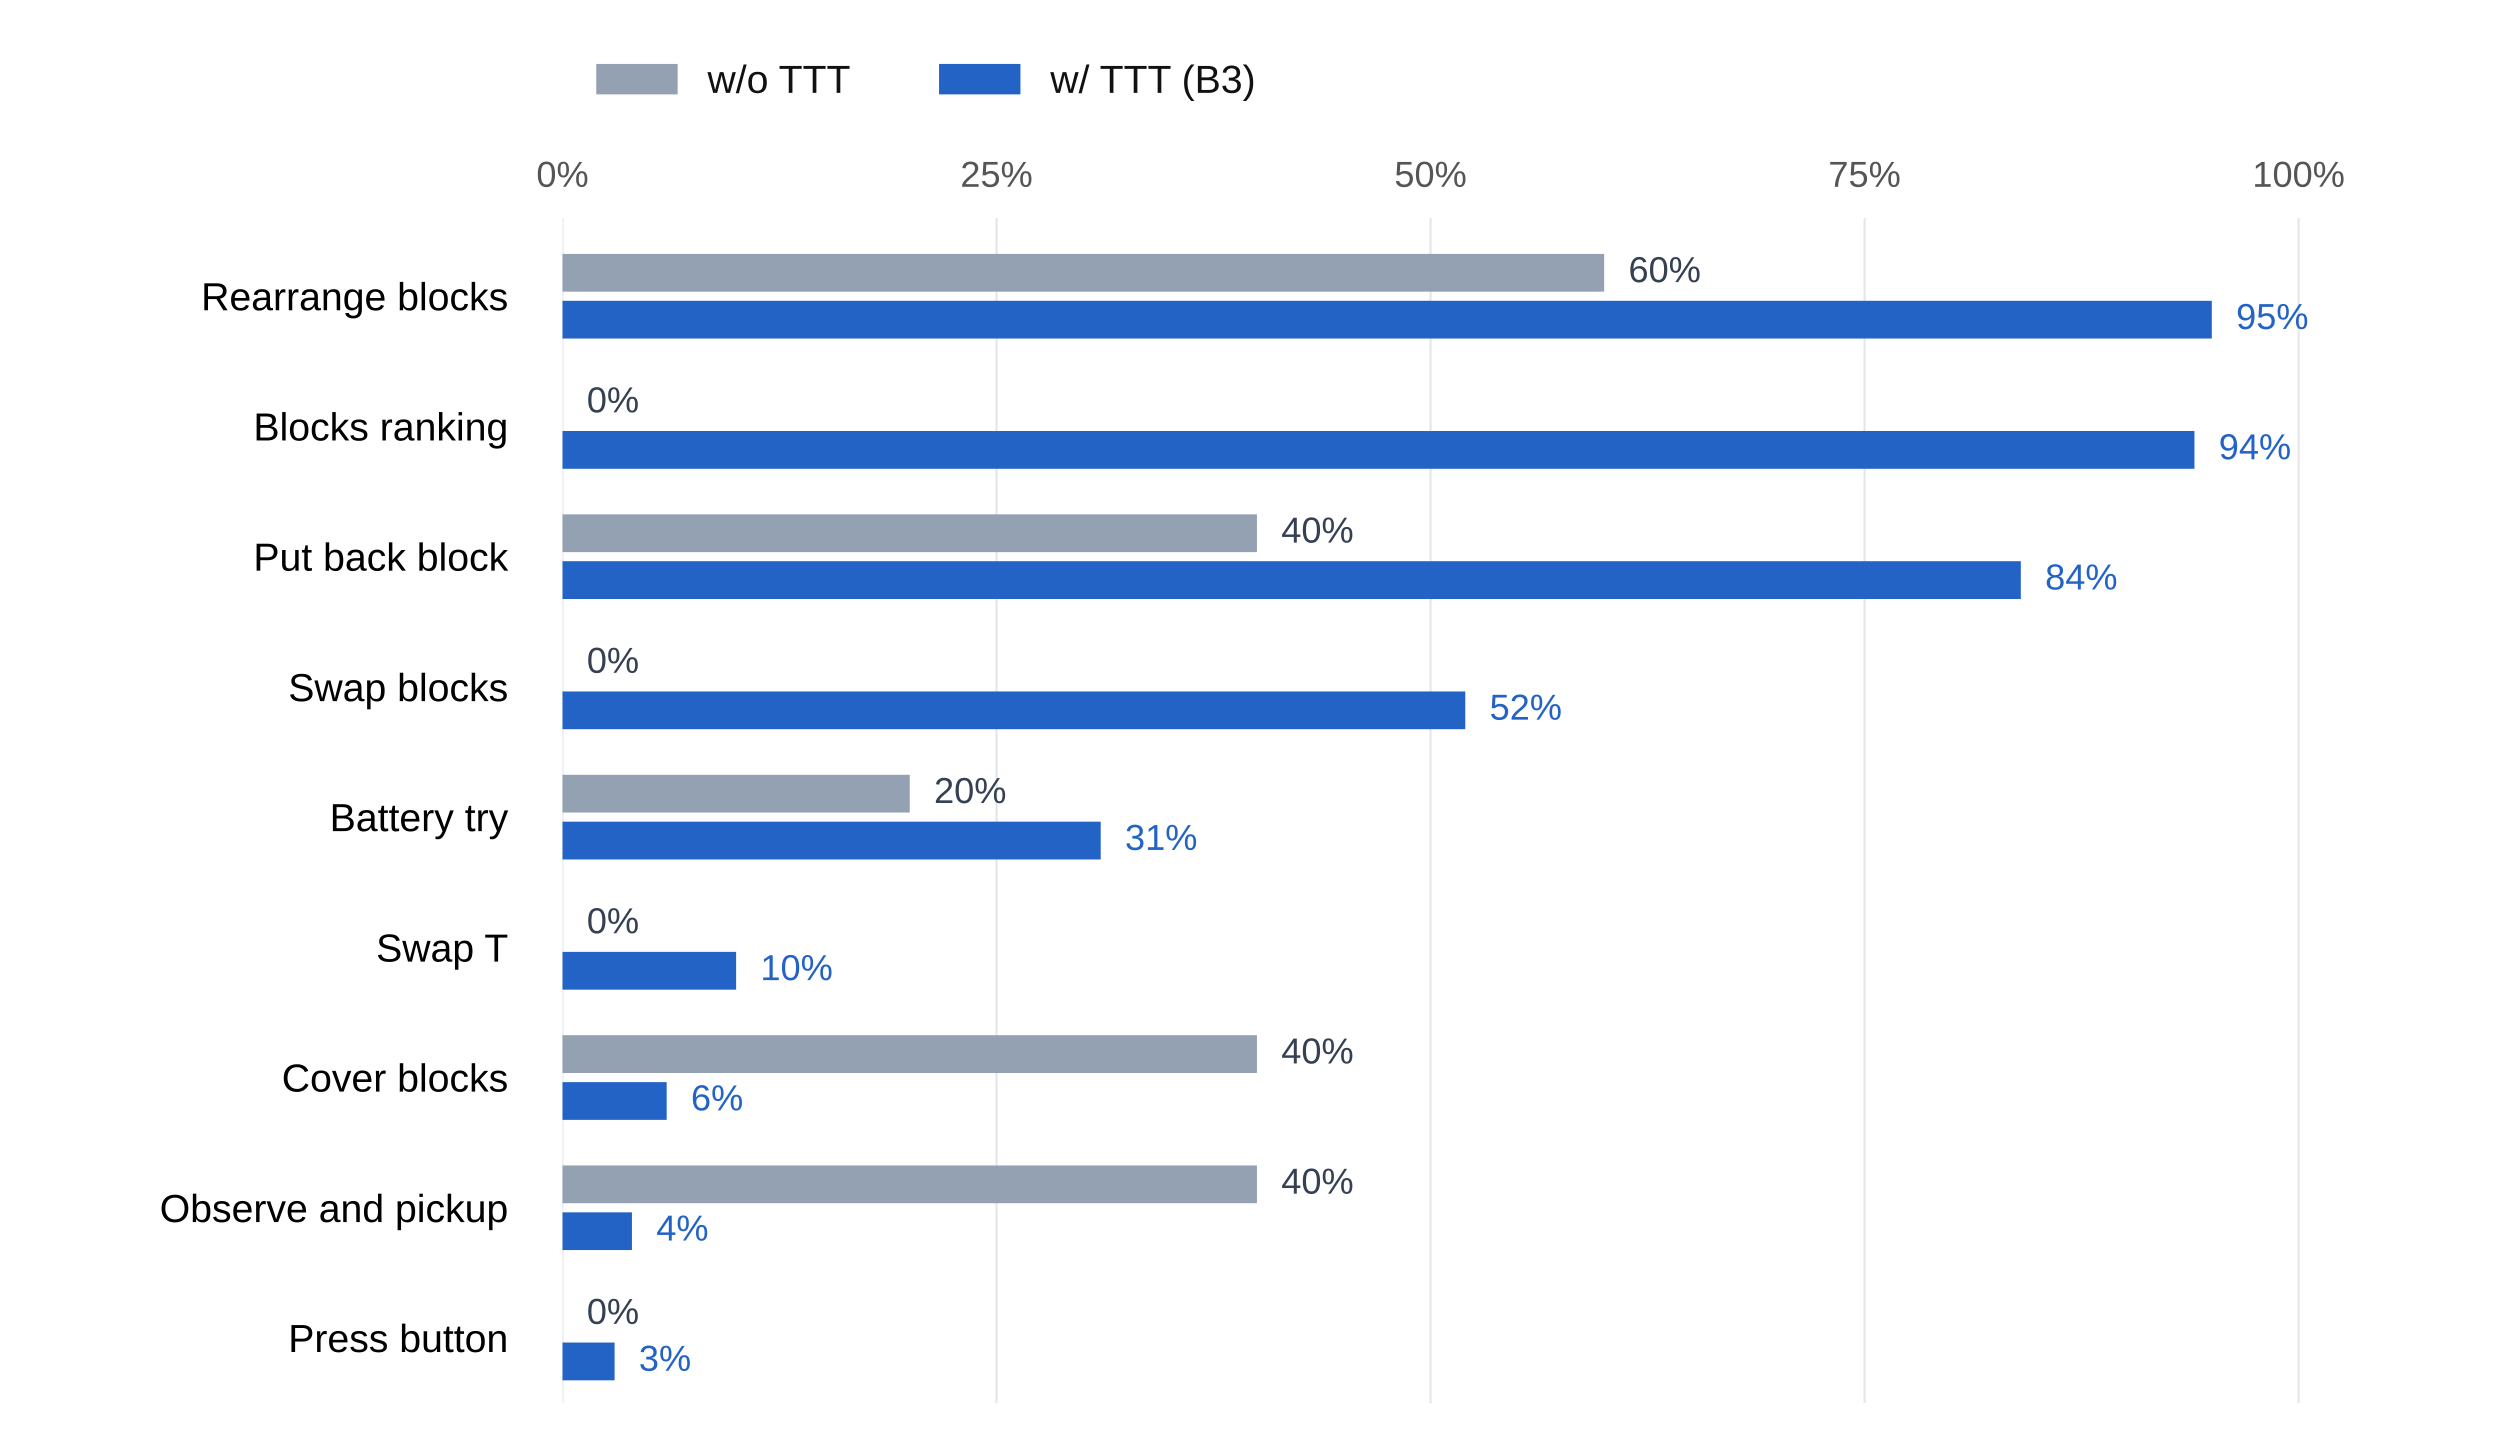
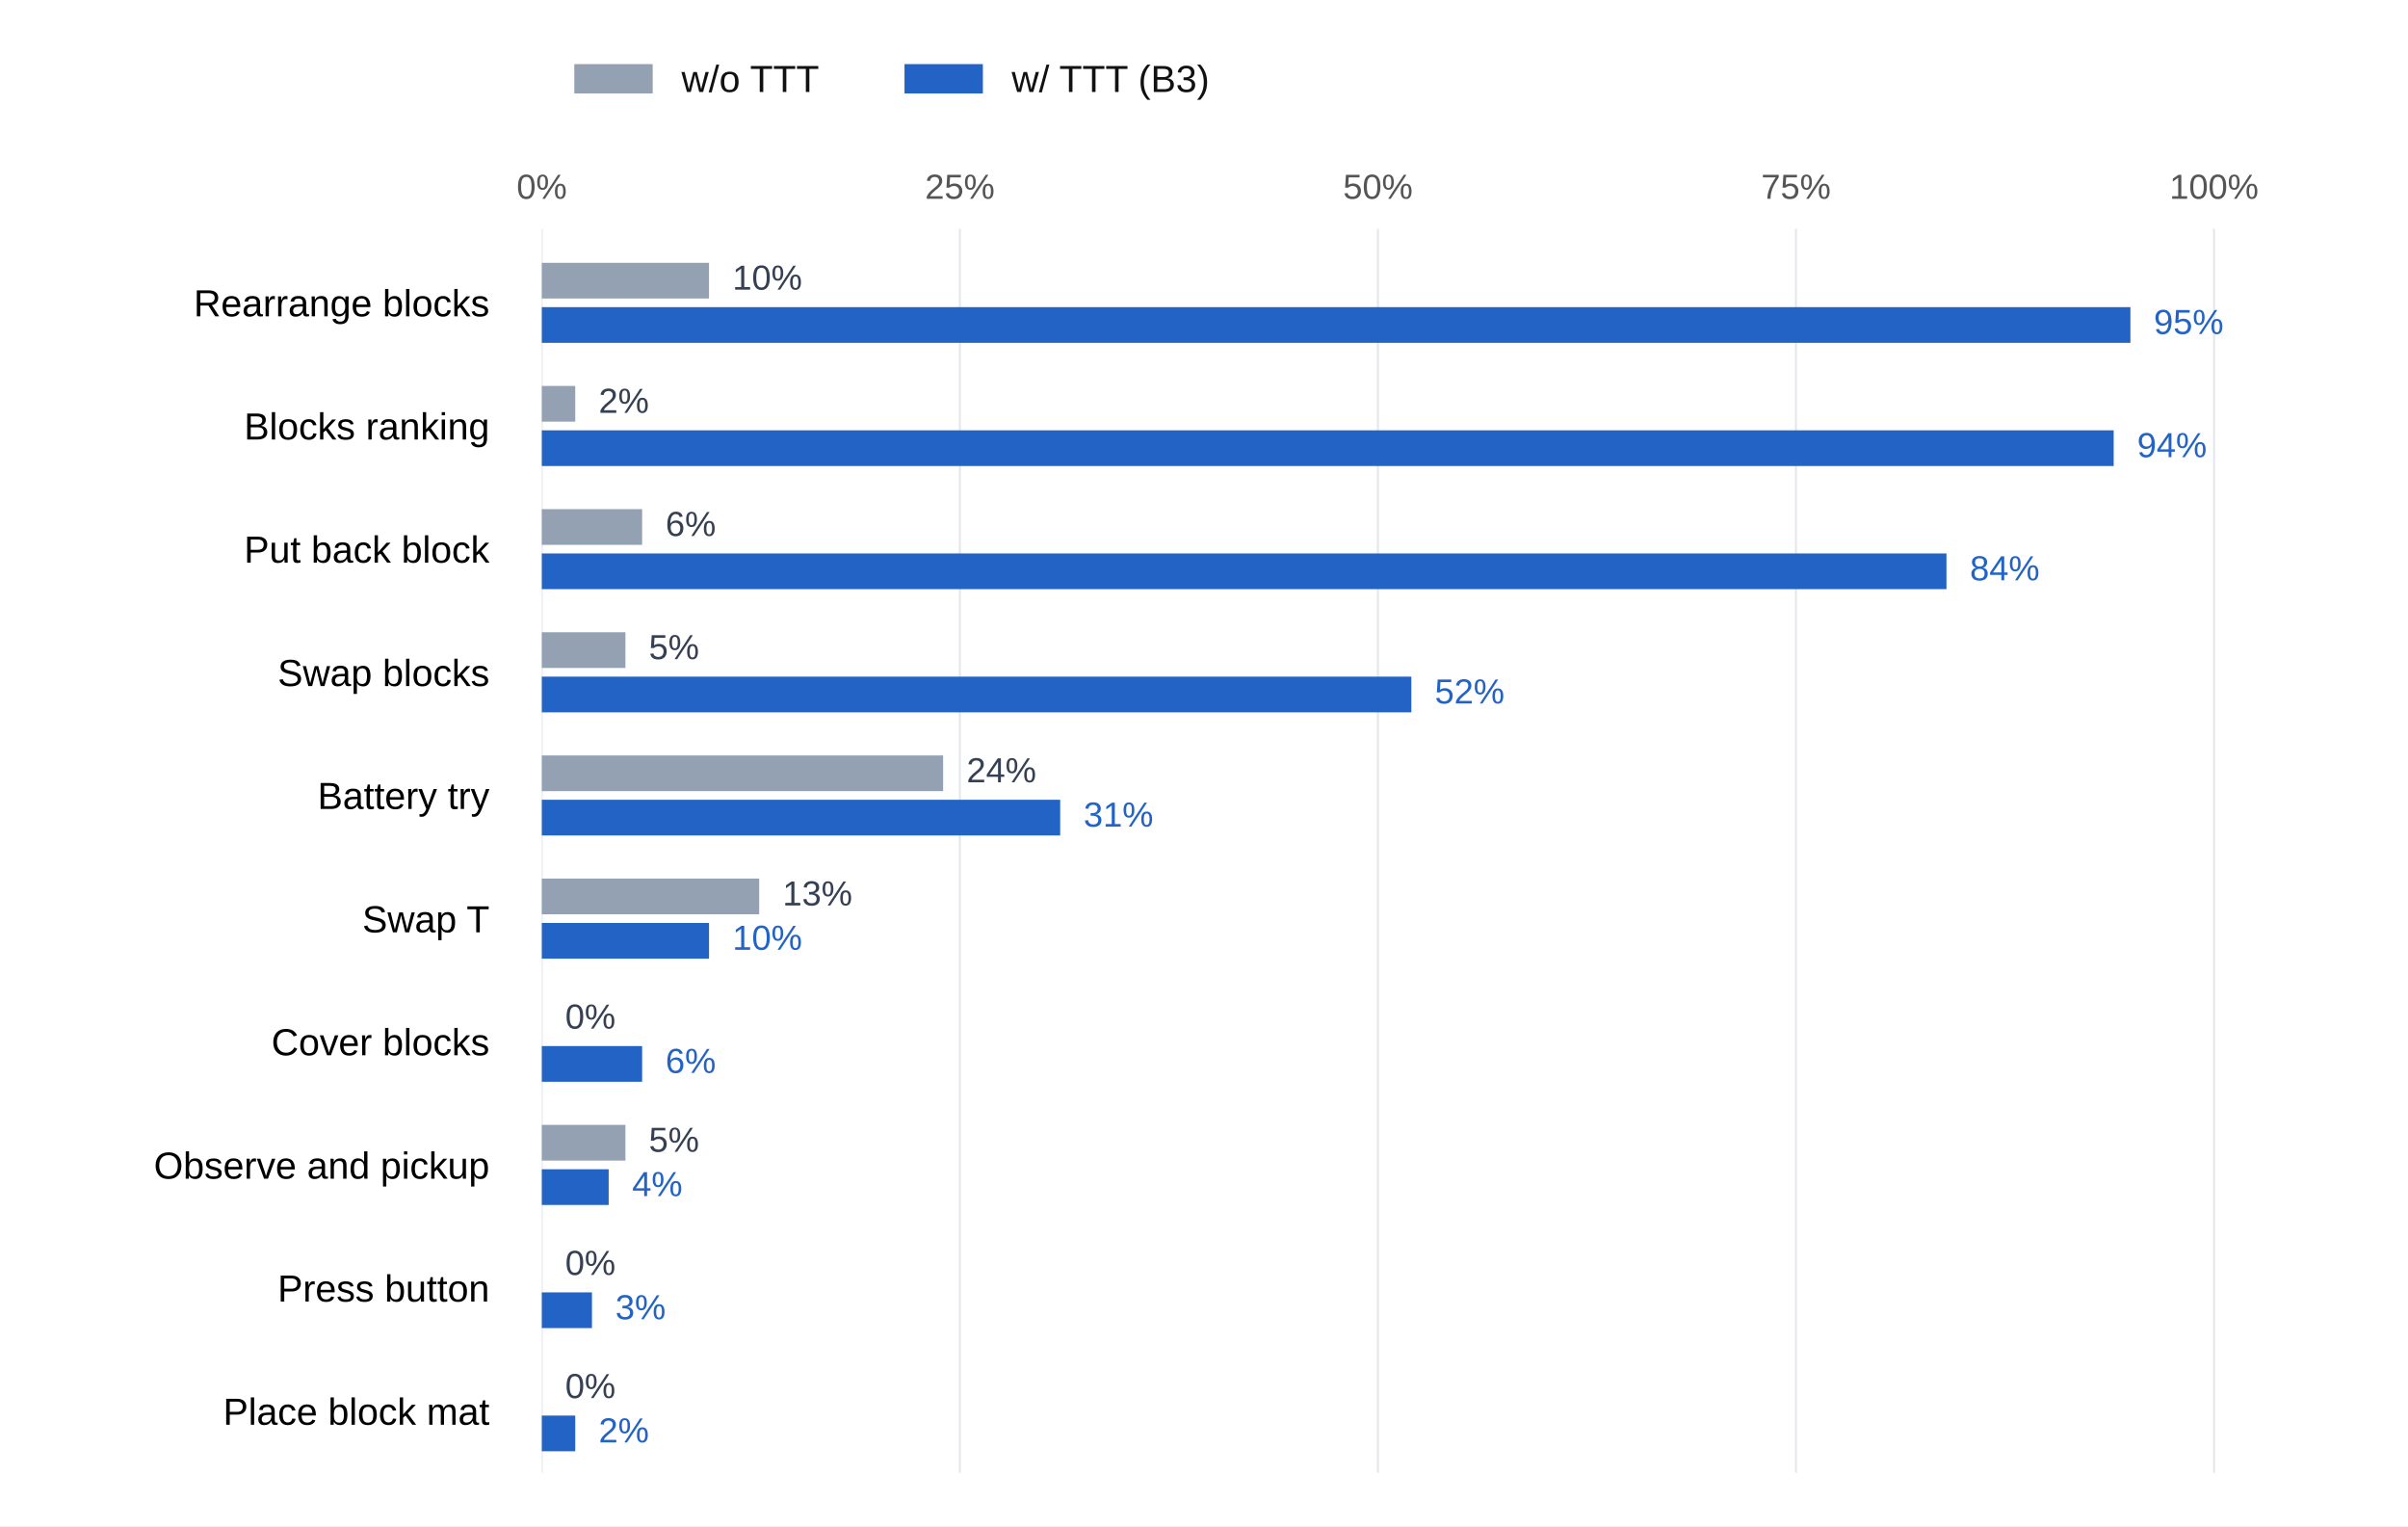
- <svg xmlns="http://www.w3.org/2000/svg" width="829.44pt" height="482.4pt" viewBox="0 0 829.44 482.4" version="1.1">
+ <svg xmlns="http://www.w3.org/2000/svg" width="829.44pt" height="525.6pt" viewBox="0 0 829.44 525.6" version="1.1">
  <defs>
    <style type="text/css">*{stroke-linejoin: round; stroke-linecap: butt}</style>
  </defs>
  <g id="figure_1">
    <g id="patch_1">
-       <path d="M 0 482.4  L 829.44 482.4  L 829.44 0  L 0 0  z " style="fill: #ffffff" />
+       <path d="M 0 525.6  L 829.44 525.6  L 829.44 0  L 0 0  z " style="fill: #ffffff" />
    </g>
    <g id="axes_1">
      <g id="patch_2">
-         <path d="M 186.624 465.516  L 808.704 465.516  L 808.704 72.36  L 186.624 72.36  z " style="fill: #ffffff" />
+         <path d="M 186.624 507.204  L 808.704 507.204  L 808.704 78.84  L 186.624 78.84  z " style="fill: #ffffff" />
      </g>
      <g id="matplotlib.axis_1">
        <g id="xtick_1">
          <g id="line2d_1">
-             <path d="M 186.624 465.516  L 186.624 72.36  " clip-path="url(#p7ff05d1c90)" style="fill: none; stroke: #e3e6eb; stroke-width: 0.7; stroke-linecap: square" />
+             <path d="M 186.624 507.204  L 186.624 78.84  " clip-path="url(#p28e62c3cc9)" style="fill: none; stroke: #e3e6eb; stroke-width: 0.7; stroke-linecap: square" />
          </g>
          <g id="line2d_2" />
          <g id="text_1">
-             <text style="fill: #555555; font: 12px 'Arial'; text-anchor: middle" x="186.624" y="61.975" transform="rotate(-0 186.624 61.975)">0%</text>
+             <text style="fill: #555555; font: 12px 'Arial'; text-anchor: middle" x="186.624" y="68.455" transform="rotate(-0 186.624 68.455)">0%</text>
          </g>
        </g>
        <g id="xtick_2">
          <g id="line2d_3">
-             <path d="M 330.624 465.516  L 330.624 72.36  " clip-path="url(#p7ff05d1c90)" style="fill: none; stroke: #e3e6eb; stroke-width: 0.7; stroke-linecap: square" />
+             <path d="M 330.624 507.204  L 330.624 78.84  " clip-path="url(#p28e62c3cc9)" style="fill: none; stroke: #e3e6eb; stroke-width: 0.7; stroke-linecap: square" />
          </g>
          <g id="line2d_4" />
          <g id="text_2">
-             <text style="fill: #555555; font: 12px 'Arial'; text-anchor: middle" x="330.624" y="61.975" transform="rotate(-0 330.624 61.975)">25%</text>
+             <text style="fill: #555555; font: 12px 'Arial'; text-anchor: middle" x="330.624" y="68.455" transform="rotate(-0 330.624 68.455)">25%</text>
          </g>
        </g>
        <g id="xtick_3">
          <g id="line2d_5">
-             <path d="M 474.624 465.516  L 474.624 72.36  " clip-path="url(#p7ff05d1c90)" style="fill: none; stroke: #e3e6eb; stroke-width: 0.7; stroke-linecap: square" />
+             <path d="M 474.624 507.204  L 474.624 78.84  " clip-path="url(#p28e62c3cc9)" style="fill: none; stroke: #e3e6eb; stroke-width: 0.7; stroke-linecap: square" />
          </g>
          <g id="line2d_6" />
          <g id="text_3">
-             <text style="fill: #555555; font: 12px 'Arial'; text-anchor: middle" x="474.624" y="61.975" transform="rotate(-0 474.624 61.975)">50%</text>
+             <text style="fill: #555555; font: 12px 'Arial'; text-anchor: middle" x="474.624" y="68.455" transform="rotate(-0 474.624 68.455)">50%</text>
          </g>
        </g>
        <g id="xtick_4">
          <g id="line2d_7">
-             <path d="M 618.624 465.516  L 618.624 72.36  " clip-path="url(#p7ff05d1c90)" style="fill: none; stroke: #e3e6eb; stroke-width: 0.7; stroke-linecap: square" />
+             <path d="M 618.624 507.204  L 618.624 78.84  " clip-path="url(#p28e62c3cc9)" style="fill: none; stroke: #e3e6eb; stroke-width: 0.7; stroke-linecap: square" />
          </g>
          <g id="line2d_8" />
          <g id="text_4">
-             <text style="fill: #555555; font: 12px 'Arial'; text-anchor: middle" x="618.624" y="61.975" transform="rotate(-0 618.624 61.975)">75%</text>
+             <text style="fill: #555555; font: 12px 'Arial'; text-anchor: middle" x="618.624" y="68.455" transform="rotate(-0 618.624 68.455)">75%</text>
          </g>
        </g>
        <g id="xtick_5">
          <g id="line2d_9">
-             <path d="M 762.624 465.516  L 762.624 72.36  " clip-path="url(#p7ff05d1c90)" style="fill: none; stroke: #e3e6eb; stroke-width: 0.7; stroke-linecap: square" />
+             <path d="M 762.624 507.204  L 762.624 78.84  " clip-path="url(#p28e62c3cc9)" style="fill: none; stroke: #e3e6eb; stroke-width: 0.7; stroke-linecap: square" />
          </g>
          <g id="line2d_10" />
          <g id="text_5">
-             <text style="fill: #555555; font: 12px 'Arial'; text-anchor: middle" x="762.624" y="61.975" transform="rotate(-0 762.624 61.975)">100%</text>
+             <text style="fill: #555555; font: 12px 'Arial'; text-anchor: middle" x="762.624" y="68.455" transform="rotate(-0 762.624 68.455)">100%</text>
          </g>
        </g>
      </g>
      <g id="matplotlib.axis_2">
        <g id="ytick_1">
          <g id="line2d_11" />
          <g id="text_6">
-             <text style="font: 13px 'Arial'; text-anchor: end" x="168.624" y="102.935" transform="rotate(-0 168.624 102.935)">Rearrange blocks</text>
+             <text style="font: 13px 'Arial'; text-anchor: end" x="168.624" y="108.94" transform="rotate(-0 168.624 108.9399)">Rearrange blocks</text>
          </g>
        </g>
        <g id="ytick_2">
          <g id="line2d_12" />
          <g id="text_7">
-             <text style="font: 13px 'Arial'; text-anchor: end" x="168.624" y="146.139" transform="rotate(-0 168.624 146.1389)">Blocks ranking</text>
+             <text style="font: 13px 'Arial'; text-anchor: end" x="168.624" y="151.352" transform="rotate(-0 168.624 151.3522)">Blocks ranking</text>
          </g>
        </g>
        <g id="ytick_3">
          <g id="line2d_13" />
          <g id="text_8">
-             <text style="font: 13px 'Arial'; text-anchor: end" x="168.624" y="189.343" transform="rotate(-0 168.624 189.3429)">Put back block</text>
+             <text style="font: 13px 'Arial'; text-anchor: end" x="168.624" y="193.764" transform="rotate(-0 168.624 193.7645)">Put back block</text>
          </g>
        </g>
        <g id="ytick_4">
          <g id="line2d_14" />
          <g id="text_9">
-             <text style="font: 13px 'Arial'; text-anchor: end" x="168.624" y="232.626" transform="rotate(-0 168.624 232.626)">Swap blocks</text>
+             <text style="font: 13px 'Arial'; text-anchor: end" x="168.624" y="236.256" transform="rotate(-0 168.624 236.256)">Swap blocks</text>
          </g>
        </g>
        <g id="ytick_5">
          <g id="line2d_15" />
          <g id="text_10">
-             <text style="font: 13px 'Arial'; text-anchor: end" x="168.624" y="275.751" transform="rotate(-0 168.624 275.7508)">Battery try</text>
+             <text style="font: 13px 'Arial'; text-anchor: end" x="168.624" y="278.589" transform="rotate(-0 168.624 278.5891)">Battery try</text>
          </g>
        </g>
        <g id="ytick_6">
          <g id="line2d_16" />
          <g id="text_11">
-             <text style="font: 13px 'Arial'; text-anchor: end" x="168.624" y="319.034" transform="rotate(-0 168.624 319.034)">Swap T</text>
+             <text style="font: 13px 'Arial'; text-anchor: end" x="168.624" y="321.081" transform="rotate(-0 168.624 321.0805)">Swap T</text>
          </g>
        </g>
        <g id="ytick_7">
          <g id="line2d_17" />
          <g id="text_12">
-             <text style="font: 13px 'Arial'; text-anchor: end" x="168.624" y="362.159" transform="rotate(-0 168.624 362.1587)">Cover blocks</text>
+             <text style="font: 13px 'Arial'; text-anchor: end" x="168.624" y="363.414" transform="rotate(-0 168.624 363.4136)">Cover blocks</text>
          </g>
        </g>
        <g id="ytick_8">
          <g id="line2d_18" />
          <g id="text_13">
-             <text style="font: 13px 'Arial'; text-anchor: end" x="168.624" y="405.446" transform="rotate(-0 168.624 405.4459)">Observe and pickup</text>
+             <text style="font: 13px 'Arial'; text-anchor: end" x="168.624" y="405.909" transform="rotate(-0 168.624 405.9092)">Observe and pickup</text>
          </g>
        </g>
        <g id="ytick_9">
          <g id="line2d_19" />
          <g id="text_14">
-             <text style="font: 13px 'Arial'; text-anchor: end" x="168.624" y="448.567" transform="rotate(-0 168.624 448.5666)">Press button</text>
+             <text style="font: 13px 'Arial'; text-anchor: end" x="168.624" y="448.238" transform="rotate(-0 168.624 448.2382)">Press button</text>
+           </g>
+         </g>
+         <g id="ytick_10">
+           <g id="line2d_20" />
+           <g id="text_15">
+             <text style="font: 13px 'Arial'; text-anchor: end" x="168.624" y="490.65" transform="rotate(-0 168.624 490.6504)">Place block mat</text>
          </g>
        </g>
      </g>
      <g id="patch_3">
-         <path d="M 186.624 84.241  L 532.224 84.241  L 532.224 96.77  L 186.624 96.77  z " clip-path="url(#p7ff05d1c90)" style="fill: #93a1b2" />
+         <path d="M 186.624 90.503  L 244.224 90.503  L 244.224 102.803  L 186.624 102.803  z " clip-path="url(#p28e62c3cc9)" style="fill: #93a1b2" />
      </g>
      <g id="patch_4">
-         <path d="M 186.624 99.795  L 733.824 99.795  L 733.824 112.324  L 186.624 112.324  z " clip-path="url(#p7ff05d1c90)" style="fill: #2363c6" />
+         <path d="M 186.624 105.772  L 733.824 105.772  L 733.824 118.071  L 186.624 118.071  z " clip-path="url(#p28e62c3cc9)" style="fill: #2363c6" />
      </g>
      <g id="patch_5">
-         <path d="M 186.624 127.445  L 186.624 127.445  L 186.624 139.974  L 186.624 139.974  z " clip-path="url(#p7ff05d1c90)" style="fill: #93a1b2" />
+         <path d="M 186.624 132.916  L 198.144 132.916  L 198.144 145.215  L 186.624 145.215  z " clip-path="url(#p28e62c3cc9)" style="fill: #93a1b2" />
      </g>
      <g id="patch_6">
-         <path d="M 186.624 142.998  L 728.064 142.998  L 728.064 155.528  L 186.624 155.528  z " clip-path="url(#p7ff05d1c90)" style="fill: #2363c6" />
+         <path d="M 186.624 148.184  L 728.064 148.184  L 728.064 160.484  L 186.624 160.484  z " clip-path="url(#p28e62c3cc9)" style="fill: #2363c6" />
      </g>
      <g id="patch_7">
-         <path d="M 186.624 170.649  L 417.024 170.649  L 417.024 183.178  L 186.624 183.178  z " clip-path="url(#p7ff05d1c90)" style="fill: #93a1b2" />
+         <path d="M 186.624 175.328  L 221.184 175.328  L 221.184 187.627  L 186.624 187.627  z " clip-path="url(#p28e62c3cc9)" style="fill: #93a1b2" />
      </g>
      <g id="patch_8">
-         <path d="M 186.624 186.202  L 670.464 186.202  L 670.464 198.732  L 186.624 198.732  z " clip-path="url(#p7ff05d1c90)" style="fill: #2363c6" />
+         <path d="M 186.624 190.596  L 670.464 190.596  L 670.464 202.896  L 186.624 202.896  z " clip-path="url(#p28e62c3cc9)" style="fill: #2363c6" />
      </g>
      <g id="patch_9">
-         <path d="M 186.624 213.853  L 186.624 213.853  L 186.624 226.382  L 186.624 226.382  z " clip-path="url(#p7ff05d1c90)" style="fill: #93a1b2" />
+         <path d="M 186.624 217.74  L 215.424 217.74  L 215.424 230.04  L 186.624 230.04  z " clip-path="url(#p28e62c3cc9)" style="fill: #93a1b2" />
      </g>
      <g id="patch_10">
-         <path d="M 186.624 229.406  L 486.144 229.406  L 486.144 241.936  L 186.624 241.936  z " clip-path="url(#p7ff05d1c90)" style="fill: #2363c6" />
+         <path d="M 186.624 233.009  L 486.144 233.009  L 486.144 245.308  L 186.624 245.308  z " clip-path="url(#p28e62c3cc9)" style="fill: #2363c6" />
      </g>
      <g id="patch_11">
-         <path d="M 186.624 257.057  L 301.824 257.057  L 301.824 269.586  L 186.624 269.586  z " clip-path="url(#p7ff05d1c90)" style="fill: #93a1b2" />
+         <path d="M 186.624 260.152  L 324.864 260.152  L 324.864 272.452  L 186.624 272.452  z " clip-path="url(#p28e62c3cc9)" style="fill: #93a1b2" />
      </g>
      <g id="patch_12">
-         <path d="M 186.624 272.61  L 365.184 272.61  L 365.184 285.139  L 186.624 285.139  z " clip-path="url(#p7ff05d1c90)" style="fill: #2363c6" />
+         <path d="M 186.624 275.421  L 365.184 275.421  L 365.184 287.72  L 186.624 287.72  z " clip-path="url(#p28e62c3cc9)" style="fill: #2363c6" />
      </g>
      <g id="patch_13">
-         <path d="M 186.624 300.261  L 186.624 300.261  L 186.624 312.79  L 186.624 312.79  z " clip-path="url(#p7ff05d1c90)" style="fill: #93a1b2" />
+         <path d="M 186.624 302.565  L 261.504 302.565  L 261.504 314.864  L 186.624 314.864  z " clip-path="url(#p28e62c3cc9)" style="fill: #93a1b2" />
      </g>
      <g id="patch_14">
-         <path d="M 186.624 315.814  L 244.224 315.814  L 244.224 328.343  L 186.624 328.343  z " clip-path="url(#p7ff05d1c90)" style="fill: #2363c6" />
+         <path d="M 186.624 317.833  L 244.224 317.833  L 244.224 330.133  L 186.624 330.133  z " clip-path="url(#p28e62c3cc9)" style="fill: #2363c6" />
      </g>
      <g id="patch_15">
-         <path d="M 186.624 343.465  L 417.024 343.465  L 417.024 355.994  L 186.624 355.994  z " clip-path="url(#p7ff05d1c90)" style="fill: #93a1b2" />
+         <path d="M 186.624 344.977  L 186.624 344.977  L 186.624 357.277  L 186.624 357.277  z " clip-path="url(#p28e62c3cc9)" style="fill: #93a1b2" />
      </g>
      <g id="patch_16">
-         <path d="M 186.624 359.018  L 221.184 359.018  L 221.184 371.547  L 186.624 371.547  z " clip-path="url(#p7ff05d1c90)" style="fill: #2363c6" />
+         <path d="M 186.624 360.245  L 221.184 360.245  L 221.184 372.545  L 186.624 372.545  z " clip-path="url(#p28e62c3cc9)" style="fill: #2363c6" />
      </g>
      <g id="patch_17">
-         <path d="M 186.624 386.669  L 417.024 386.669  L 417.024 399.198  L 186.624 399.198  z " clip-path="url(#p7ff05d1c90)" style="fill: #93a1b2" />
+         <path d="M 186.624 387.389  L 215.424 387.389  L 215.424 399.689  L 186.624 399.689  z " clip-path="url(#p28e62c3cc9)" style="fill: #93a1b2" />
      </g>
      <g id="patch_18">
-         <path d="M 186.624 402.222  L 209.664 402.222  L 209.664 414.751  L 186.624 414.751  z " clip-path="url(#p7ff05d1c90)" style="fill: #2363c6" />
+         <path d="M 186.624 402.658  L 209.664 402.658  L 209.664 414.957  L 186.624 414.957  z " clip-path="url(#p28e62c3cc9)" style="fill: #2363c6" />
      </g>
      <g id="patch_19">
-         <path d="M 186.624 429.873  L 186.624 429.873  L 186.624 442.402  L 186.624 442.402  z " clip-path="url(#p7ff05d1c90)" style="fill: #93a1b2" />
+         <path d="M 186.624 429.802  L 186.624 429.802  L 186.624 442.101  L 186.624 442.101  z " clip-path="url(#p28e62c3cc9)" style="fill: #93a1b2" />
      </g>
      <g id="patch_20">
-         <path d="M 186.624 445.426  L 203.904 445.426  L 203.904 457.955  L 186.624 457.955  z " clip-path="url(#p7ff05d1c90)" style="fill: #2363c6" />
-       </g>
-       <g id="text_15">
-         <text style="fill: #354052; font: 500 12px 'Arial'; text-anchor: start" x="540.288" y="93.608" transform="rotate(-0 540.288 93.60785)">60%</text>
+         <path d="M 186.624 445.07  L 203.904 445.07  L 203.904 457.37  L 186.624 457.37  z " clip-path="url(#p28e62c3cc9)" style="fill: #2363c6" />
+       </g>
+       <g id="patch_21">
+         <path d="M 186.624 472.214  L 186.624 472.214  L 186.624 484.513  L 186.624 484.513  z " clip-path="url(#p28e62c3cc9)" style="fill: #93a1b2" />
+       </g>
+       <g id="patch_22">
+         <path d="M 186.624 487.482  L 198.144 487.482  L 198.144 499.782  L 186.624 499.782  z " clip-path="url(#p28e62c3cc9)" style="fill: #2363c6" />
      </g>
      <g id="text_16">
-         <text style="fill: #2363c6; font: 500 12px 'Arial'; text-anchor: start" x="741.888" y="109.161" transform="rotate(-0 741.888 109.1613)">95%</text>
+         <text style="fill: #354052; font: 500 12px 'Arial'; text-anchor: start" x="252.288" y="99.755" transform="rotate(-0 252.288 99.75534)">10%</text>
      </g>
      <g id="text_17">
-         <text style="fill: #354052; font: 500 12px 'Arial'; text-anchor: start" x="194.688" y="136.812" transform="rotate(-0 194.688 136.8118)">0%</text>
+         <text style="fill: #2363c6; font: 500 12px 'Arial'; text-anchor: start" x="741.888" y="115.024" transform="rotate(-0 741.888 115.0238)">95%</text>
      </g>
      <g id="text_18">
-         <text style="fill: #2363c6; font: 500 12px 'Arial'; text-anchor: start" x="736.128" y="152.365" transform="rotate(-0 736.128 152.3652)">94%</text>
+         <text style="fill: #354052; font: 500 12px 'Arial'; text-anchor: start" x="206.208" y="142.168" transform="rotate(-0 206.208 142.1676)">2%</text>
      </g>
      <g id="text_19">
-         <text style="fill: #354052; font: 500 12px 'Arial'; text-anchor: start" x="425.088" y="180.016" transform="rotate(-0 425.088 180.0158)">40%</text>
+         <text style="fill: #2363c6; font: 500 12px 'Arial'; text-anchor: start" x="736.128" y="157.436" transform="rotate(-0 736.128 157.436)">94%</text>
      </g>
      <g id="text_20">
-         <text style="fill: #2363c6; font: 500 12px 'Arial'; text-anchor: start" x="678.528" y="195.569" transform="rotate(-0 678.528 195.5692)">84%</text>
+         <text style="fill: #354052; font: 500 12px 'Arial'; text-anchor: start" x="229.248" y="184.58" transform="rotate(-0 229.248 184.5799)">6%</text>
      </g>
      <g id="text_21">
-         <text style="fill: #354052; font: 500 12px 'Arial'; text-anchor: start" x="194.688" y="223.22" transform="rotate(-0 194.688 223.2197)">0%</text>
+         <text style="fill: #2363c6; font: 500 12px 'Arial'; text-anchor: start" x="678.528" y="199.848" transform="rotate(-0 678.528 199.8483)">84%</text>
      </g>
      <g id="text_22">
-         <text style="fill: #2363c6; font: 500 12px 'Arial'; text-anchor: start" x="494.208" y="238.773" transform="rotate(-0 494.208 238.7731)">52%</text>
+         <text style="fill: #354052; font: 500 12px 'Arial'; text-anchor: start" x="223.488" y="226.992" transform="rotate(-0 223.488 226.9922)">5%</text>
      </g>
      <g id="text_23">
-         <text style="fill: #354052; font: 500 12px 'Arial'; text-anchor: start" x="309.888" y="266.424" transform="rotate(-0 309.888 266.4237)">20%</text>
+         <text style="fill: #2363c6; font: 500 12px 'Arial'; text-anchor: start" x="494.208" y="242.261" transform="rotate(-0 494.208 242.2606)">52%</text>
      </g>
      <g id="text_24">
-         <text style="fill: #2363c6; font: 500 12px 'Arial'; text-anchor: start" x="373.248" y="281.977" transform="rotate(-0 373.248 281.9771)">31%</text>
+         <text style="fill: #354052; font: 500 12px 'Arial'; text-anchor: start" x="332.928" y="269.404" transform="rotate(-0 332.928 269.4045)">24%</text>
      </g>
      <g id="text_25">
-         <text style="fill: #354052; font: 500 12px 'Arial'; text-anchor: start" x="194.688" y="309.628" transform="rotate(-0 194.688 309.6276)">0%</text>
+         <text style="fill: #2363c6; font: 500 12px 'Arial'; text-anchor: start" x="373.248" y="284.673" transform="rotate(-0 373.248 284.6729)">31%</text>
      </g>
      <g id="text_26">
-         <text style="fill: #2363c6; font: 500 12px 'Arial'; text-anchor: start" x="252.288" y="325.181" transform="rotate(-0 252.288 325.1811)">10%</text>
+         <text style="fill: #354052; font: 500 12px 'Arial'; text-anchor: start" x="269.568" y="311.817" transform="rotate(-0 269.568 311.8167)">13%</text>
      </g>
      <g id="text_27">
-         <text style="fill: #354052; font: 500 12px 'Arial'; text-anchor: start" x="425.088" y="352.832" transform="rotate(-0 425.088 352.8316)">40%</text>
+         <text style="fill: #2363c6; font: 500 12px 'Arial'; text-anchor: start" x="252.288" y="327.085" transform="rotate(-0 252.288 327.0851)">10%</text>
      </g>
      <g id="text_28">
-         <text style="fill: #2363c6; font: 500 12px 'Arial'; text-anchor: start" x="229.248" y="368.385" transform="rotate(-0 229.248 368.385)">6%</text>
+         <text style="fill: #354052; font: 500 12px 'Arial'; text-anchor: start" x="194.688" y="354.229" transform="rotate(-0 194.688 354.229)">0%</text>
      </g>
      <g id="text_29">
-         <text style="fill: #354052; font: 500 12px 'Arial'; text-anchor: start" x="425.088" y="396.036" transform="rotate(-0 425.088 396.0355)">40%</text>
+         <text style="fill: #2363c6; font: 500 12px 'Arial'; text-anchor: start" x="229.248" y="369.497" transform="rotate(-0 229.248 369.4974)">6%</text>
      </g>
      <g id="text_30">
-         <text style="fill: #2363c6; font: 500 12px 'Arial'; text-anchor: start" x="217.728" y="411.589" transform="rotate(-0 217.728 411.589)">4%</text>
+         <text style="fill: #354052; font: 500 12px 'Arial'; text-anchor: start" x="223.488" y="396.641" transform="rotate(-0 223.488 396.6413)">5%</text>
      </g>
      <g id="text_31">
-         <text style="fill: #354052; font: 500 12px 'Arial'; text-anchor: start" x="194.688" y="439.239" transform="rotate(-0 194.688 439.2395)">0%</text>
+         <text style="fill: #2363c6; font: 500 12px 'Arial'; text-anchor: start" x="217.728" y="411.91" transform="rotate(-0 217.728 411.9097)">4%</text>
      </g>
      <g id="text_32">
-         <text style="fill: #2363c6; font: 500 12px 'Arial'; text-anchor: start" x="211.968" y="454.793" transform="rotate(-0 211.968 454.7929)">3%</text>
+         <text style="fill: #354052; font: 500 12px 'Arial'; text-anchor: start" x="194.688" y="439.054" transform="rotate(-0 194.688 439.0536)">0%</text>
+       </g>
+       <g id="text_33">
+         <text style="fill: #2363c6; font: 500 12px 'Arial'; text-anchor: start" x="211.968" y="454.322" transform="rotate(-0 211.968 454.322)">3%</text>
+       </g>
+       <g id="text_34">
+         <text style="fill: #354052; font: 500 12px 'Arial'; text-anchor: start" x="194.688" y="481.466" transform="rotate(-0 194.688 481.4658)">0%</text>
+       </g>
+       <g id="text_35">
+         <text style="fill: #2363c6; font: 500 12px 'Arial'; text-anchor: start" x="206.208" y="496.734" transform="rotate(-0 206.208 496.7343)">2%</text>
      </g>
    </g>
    <g id="legend_1">
-       <g id="patch_21">
-         <path d="M 198.324 30.812  L 224.324 30.812  L 224.324 21.712  L 198.324 21.712  z " style="fill: #93a1b2; stroke: #93a1b2; stroke-linejoin: miter" />
-       </g>
-       <g id="text_33">
-         <text style="fill: #111111; font: 13px 'Arial'; text-anchor: start" x="234.724" y="30.812" transform="rotate(-0 234.724 30.81159)">w/o TTT</text>
-       </g>
-       <g id="patch_22">
-         <path d="M 312.058 30.812  L 338.058 30.812  L 338.058 21.712  L 312.058 21.712  z " style="fill: #2363c6; stroke: #2363c6; stroke-linejoin: miter" />
-       </g>
-       <g id="text_34">
-         <text style="fill: #111111; font: 13px 'Arial'; text-anchor: start" x="348.458" y="30.812" transform="rotate(-0 348.4577 30.81159)">w/ TTT (B3)</text>
+       <g id="patch_23">
+         <path d="M 198.324 31.676  L 224.324 31.676  L 224.324 22.576  L 198.324 22.576  z " style="fill: #93a1b2; stroke: #93a1b2; stroke-linejoin: miter" />
+       </g>
+       <g id="text_36">
+         <text style="fill: #111111; font: 13px 'Arial'; text-anchor: start" x="234.724" y="31.676" transform="rotate(-0 234.724 31.67559)">w/o TTT</text>
+       </g>
+       <g id="patch_24">
+         <path d="M 312.058 31.676  L 338.058 31.676  L 338.058 22.576  L 312.058 22.576  z " style="fill: #2363c6; stroke: #2363c6; stroke-linejoin: miter" />
+       </g>
+       <g id="text_37">
+         <text style="fill: #111111; font: 13px 'Arial'; text-anchor: start" x="348.458" y="31.676" transform="rotate(-0 348.4577 31.67559)">w/ TTT (B3)</text>
      </g>
    </g>
  </g>
  <defs>
-     <clipPath id="p7ff05d1c90">
-       <rect x="186.624" y="72.36" width="622.08" height="393.156" />
+     <clipPath id="p28e62c3cc9">
+       <rect x="186.624" y="78.84" width="622.08" height="428.364" />
    </clipPath>
  </defs>
</svg>
